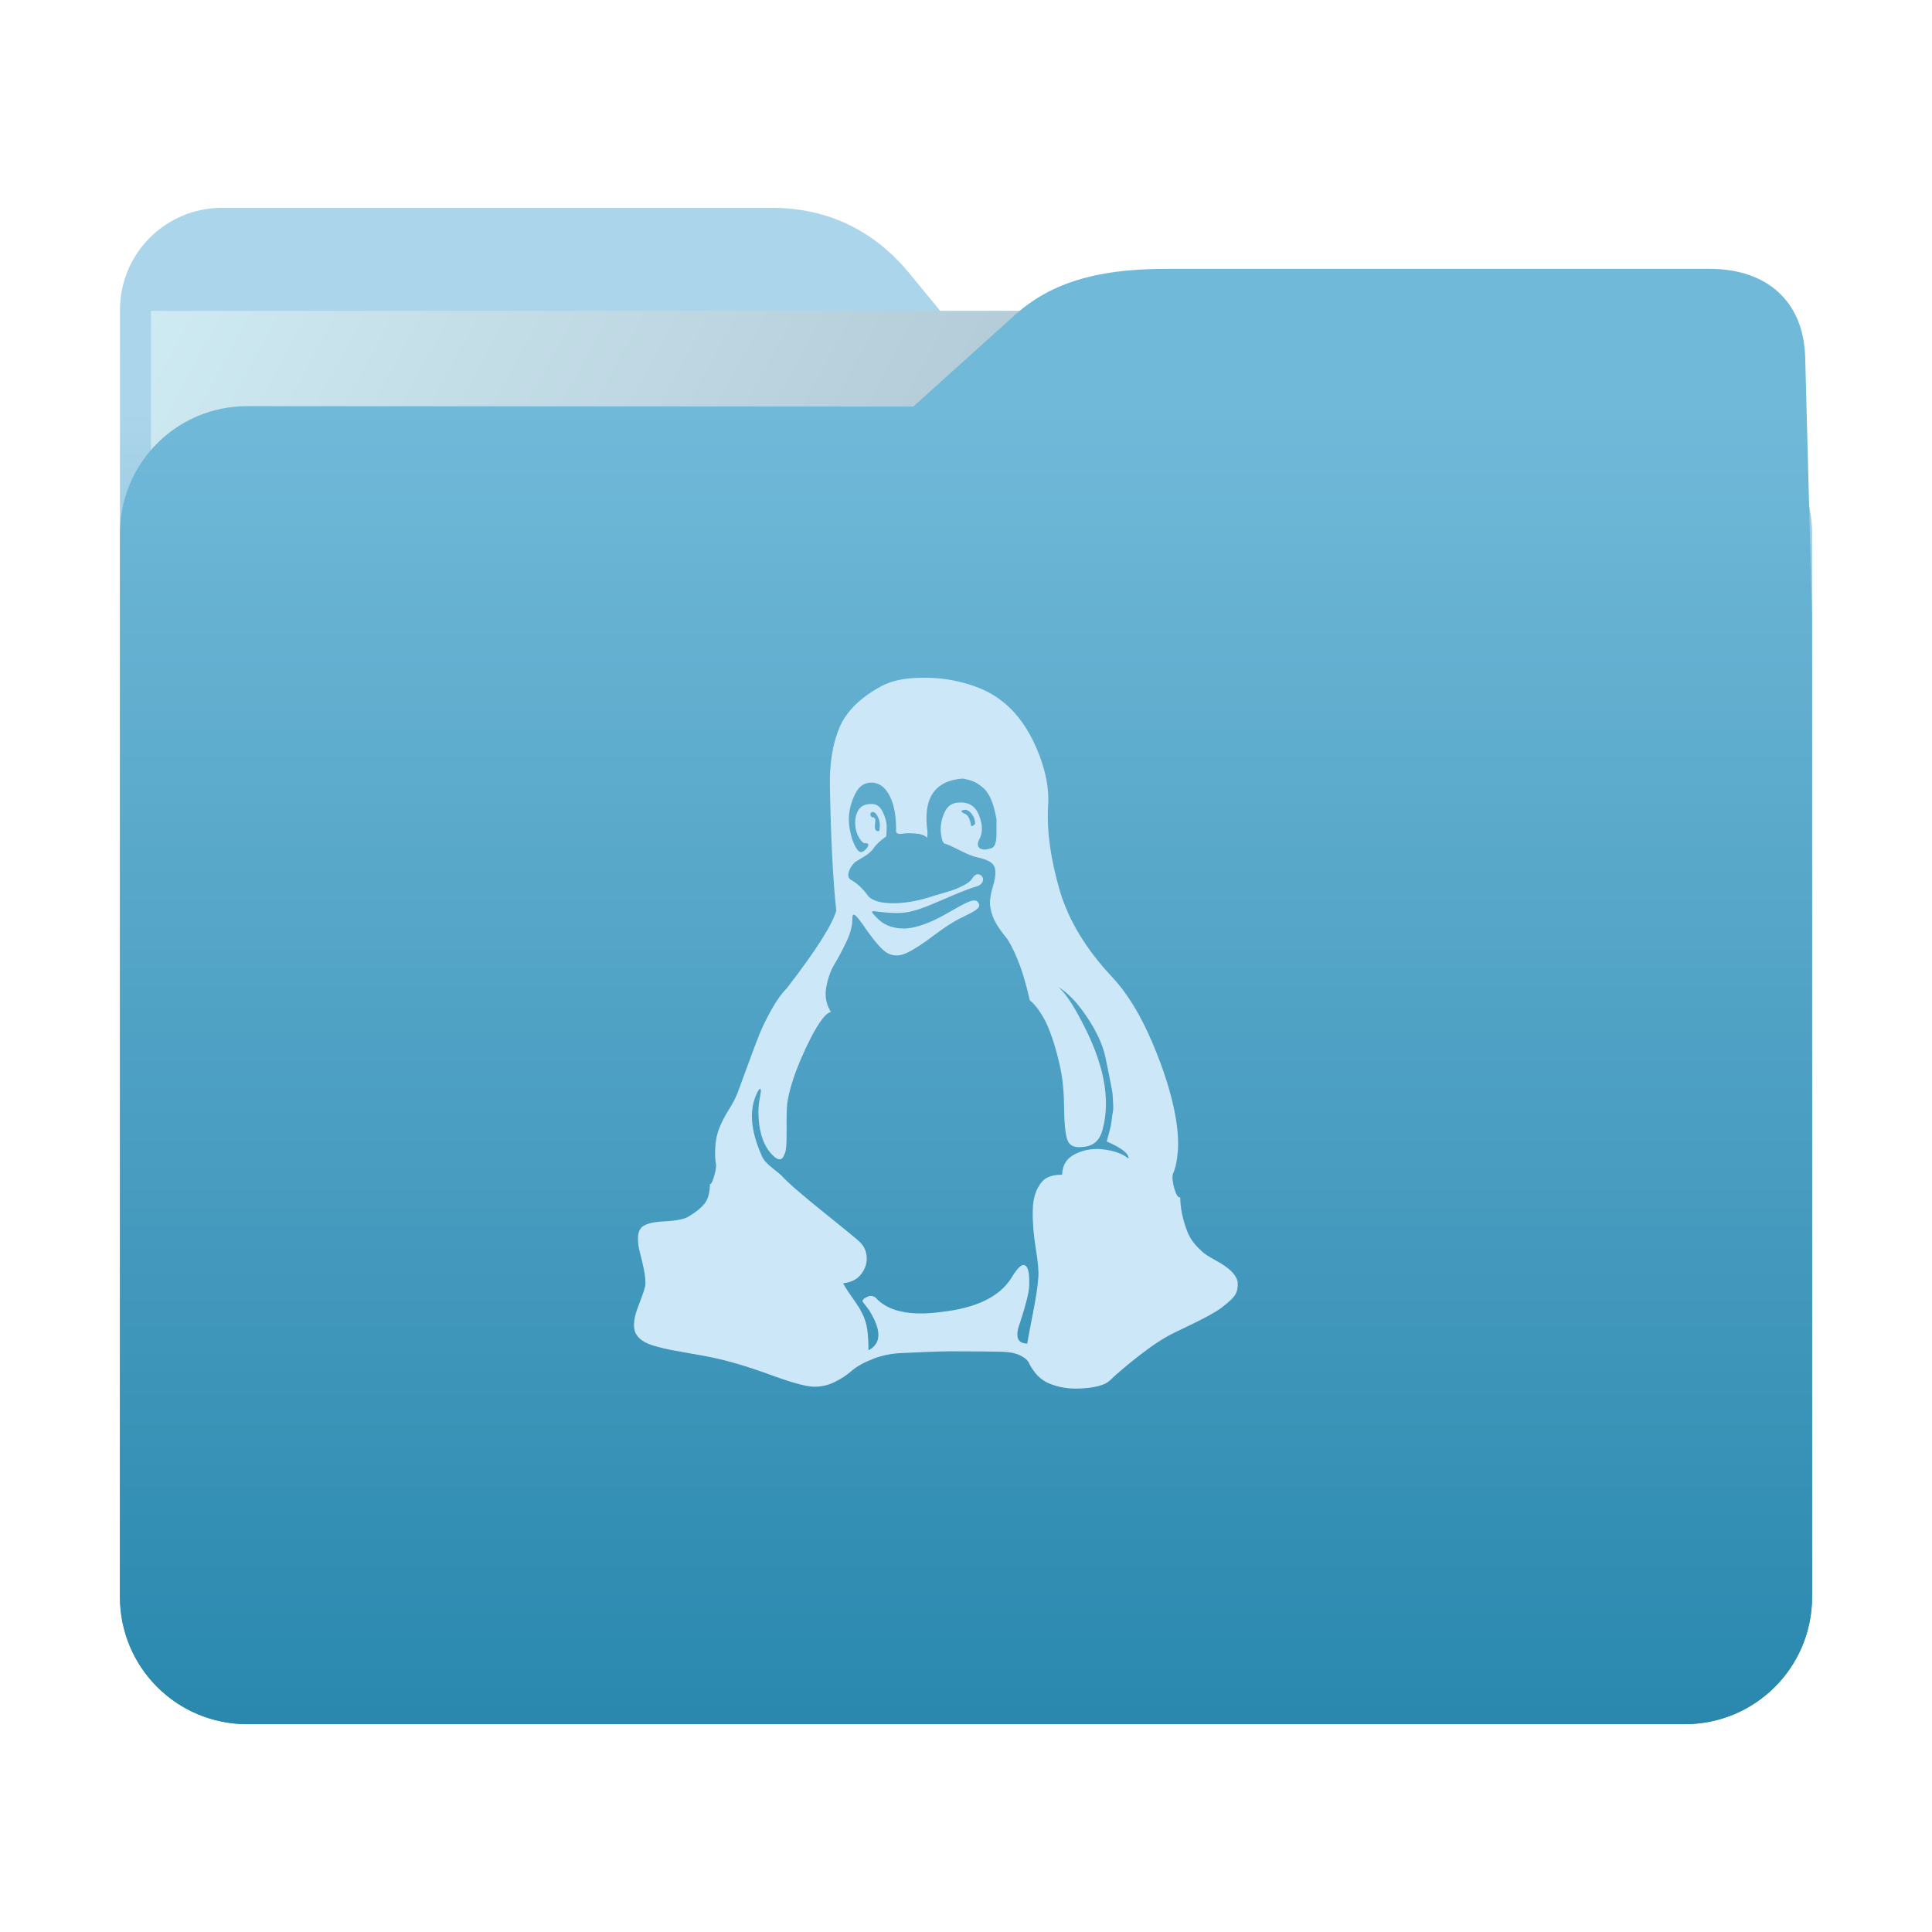
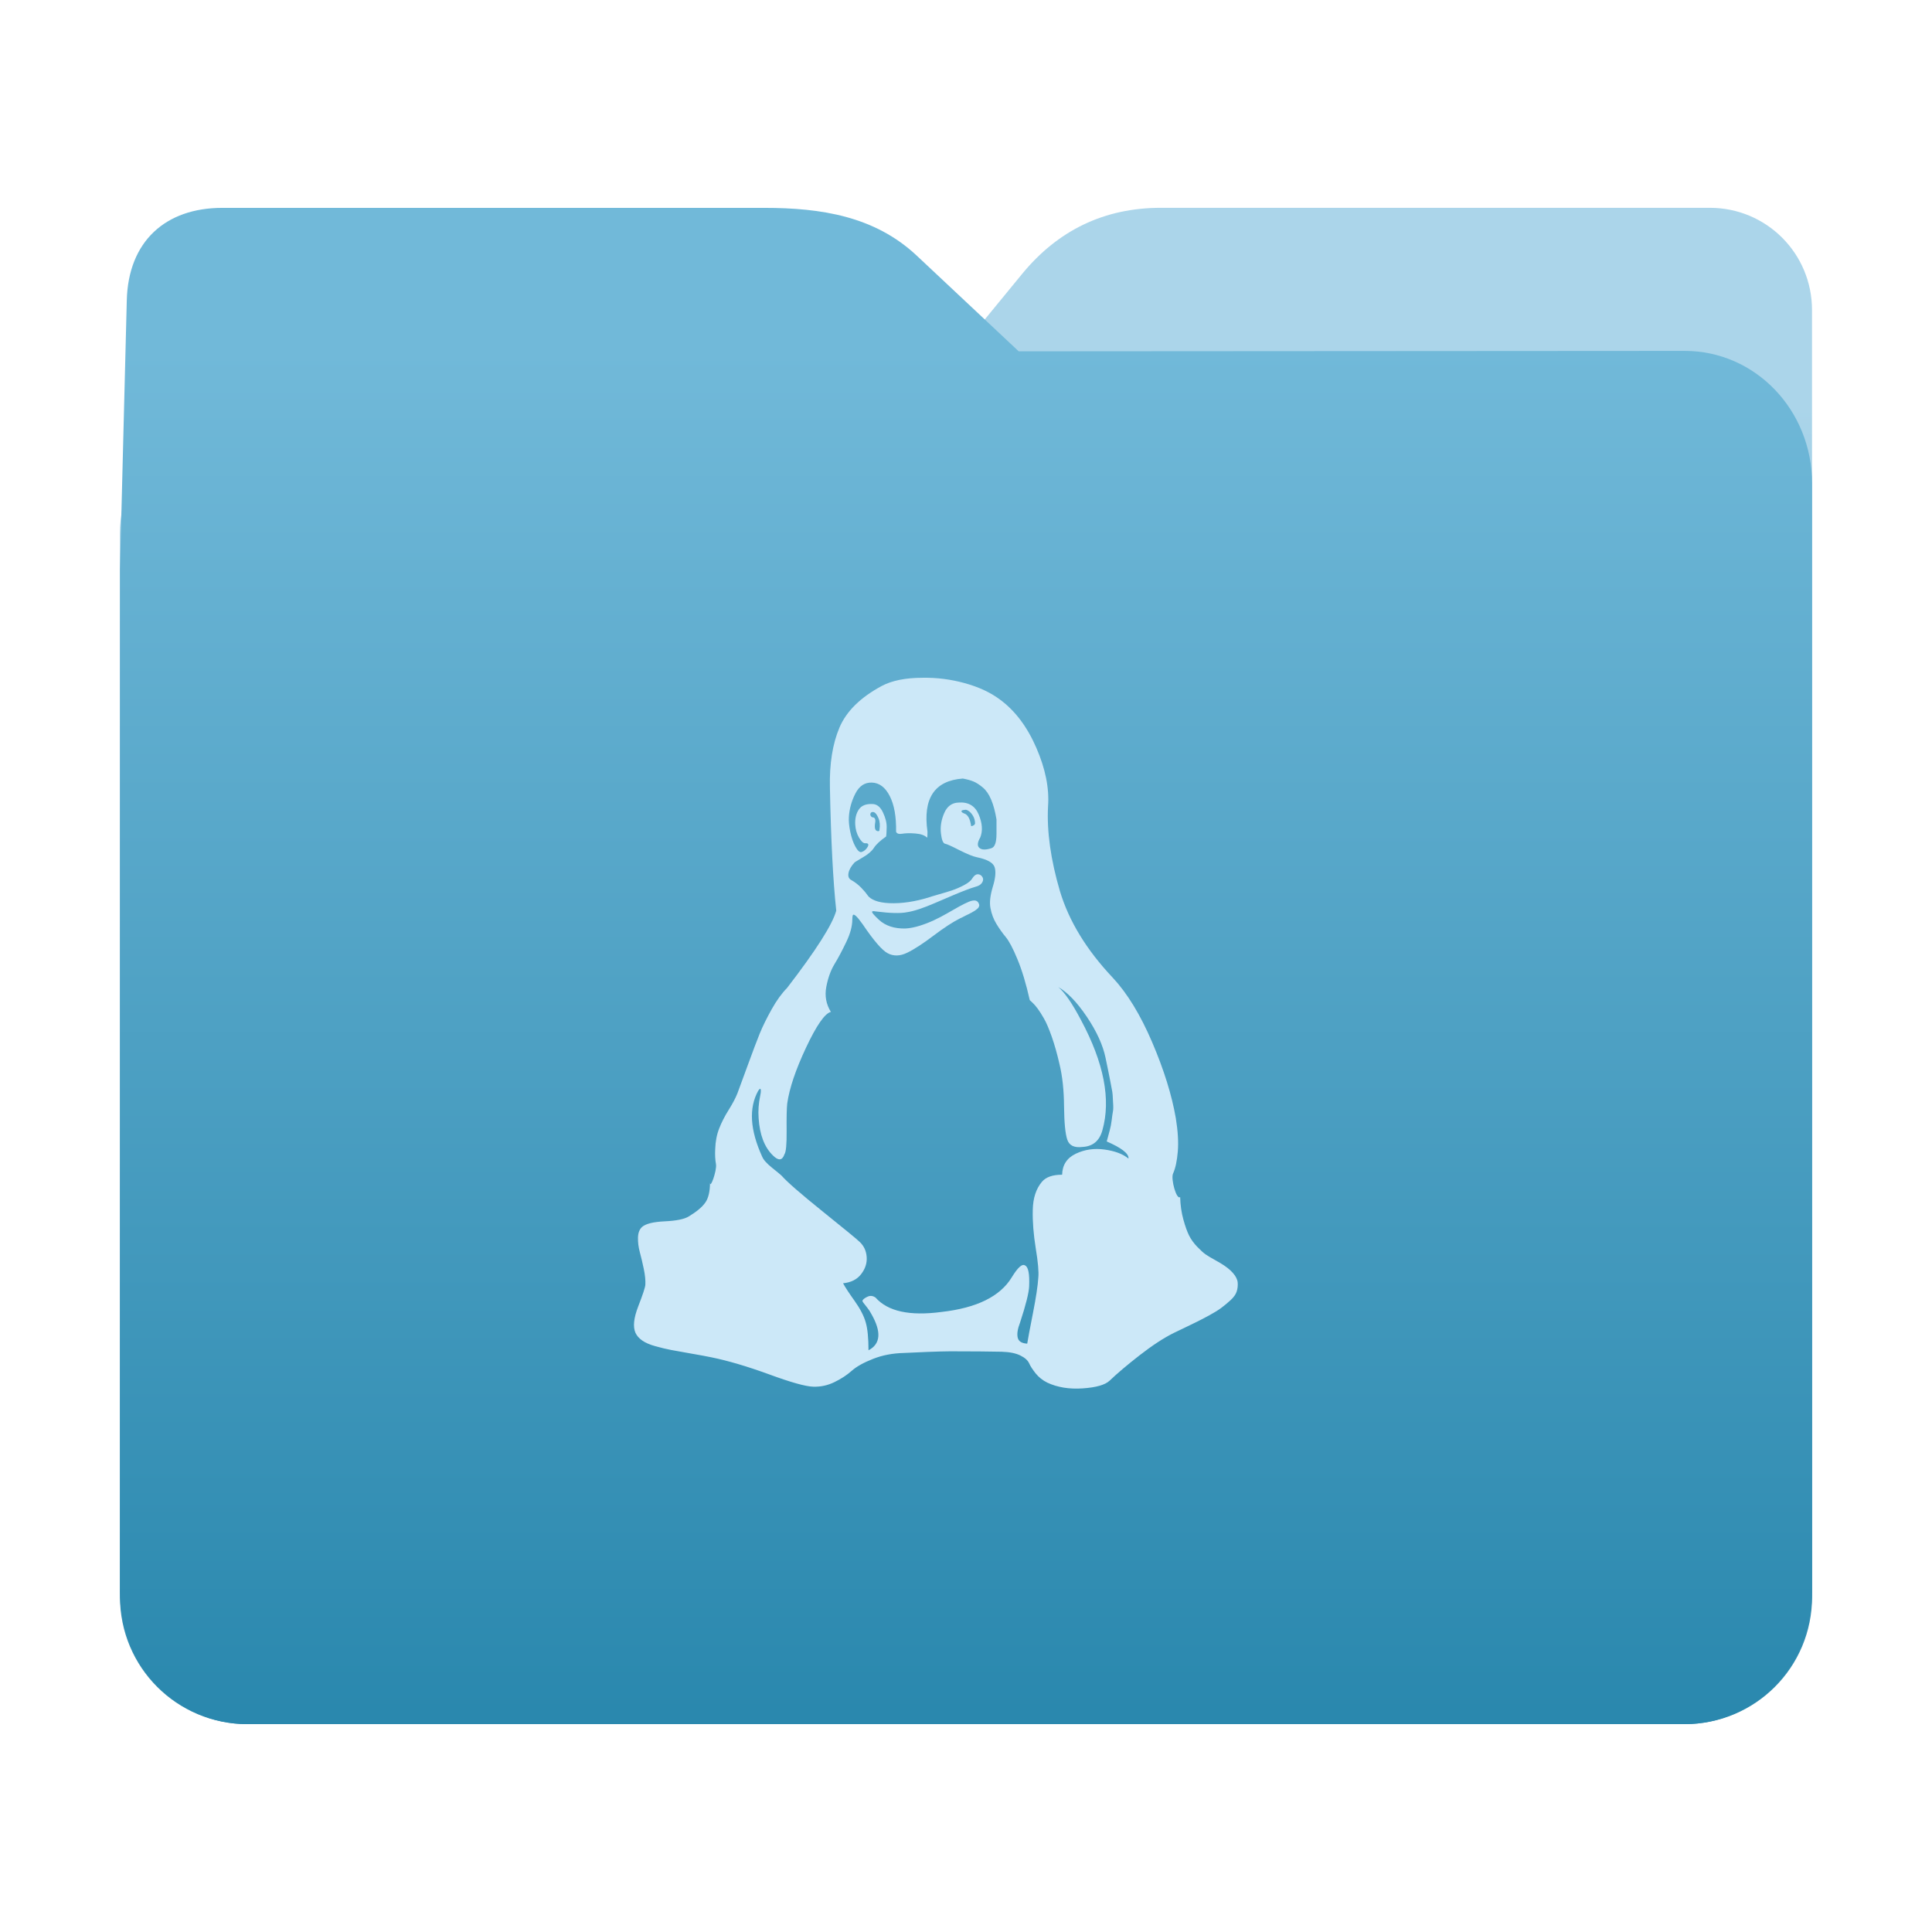
<svg xmlns="http://www.w3.org/2000/svg" xmlns:xlink="http://www.w3.org/1999/xlink" width="32" height="32" version="1" id="svg16">
  <defs id="defs20">
    <linearGradient id="linearGradient820">
      <stop style="stop-color:#2a88ae;stop-opacity:1" offset="0" id="stop816" />
      <stop style="stop-color:#abd5ea;stop-opacity:1" offset="1" id="stop818" />
    </linearGradient>
-     <linearGradient xlink:href="#linearGradient820" id="linearGradient822" x1="16.902" y1="28.475" x2="16.874" y2="6.734" gradientUnits="userSpaceOnUse" />
-     <linearGradient gradientTransform="matrix(-1,0,0,1,31.99865,-0.0581685)" xlink:href="#linearGradient990" id="linearGradient829-3" x1="16.872" y1="28.452" x2="16.872" y2="6.792" gradientUnits="userSpaceOnUse" />
+     <linearGradient xlink:href="#linearGradient820" id="linearGradient822" x1="16.902" y1="28.475" x2="16.874" y2="6.734" gradientUnits="userSpaceOnUse" gradientTransform="matrix(-1,0,0,1,32,0)" />
+     <linearGradient gradientTransform="matrix(1,0,0,1.041912,0.0013493,-1.257475)" xlink:href="#linearGradient990" id="linearGradient829-3" x1="16.872" y1="28.452" x2="16.872" y2="6.792" gradientUnits="userSpaceOnUse" />
    <linearGradient id="linearGradient990">
      <stop id="stop986" offset="0" style="stop-color:#2a88ae;stop-opacity:1" />
      <stop id="stop988" offset="1" style="stop-color:#71b9d9;stop-opacity:1" />
    </linearGradient>
-     <linearGradient xlink:href="#linearGradient889" id="linearGradient891" x1="-34.169" y1="21.288" x2="-13.153" y2="7.458" gradientUnits="userSpaceOnUse" gradientTransform="matrix(1.292675,0,0,1.579825,14.50231,-6.631264)" />
-     <linearGradient id="linearGradient889">
-       <stop style="stop-color:#8998ad;stop-opacity:1" offset="0" id="stop885" />
-       <stop style="stop-color:#ceeaf2;stop-opacity:1" offset="1" id="stop887" />
-     </linearGradient>
  </defs>
-   <path style="fill:url(#linearGradient822);fill-opacity:1;stroke:none;stroke-width:0.145;stroke-miterlimit:4;stroke-dasharray:none;stroke-opacity:1" d="m 27.904,6.727 c 1.169,-7.388e-4 2.11,0.941 2.11,2.11 V 26.447 c 0,1.169 -0.941,2.11 -2.11,2.11 H 4.096 c -1.169,0 -2.11,-0.941 -2.11,-2.11 l 7.31e-4,-16.245 7.31e-4,-5.067 c 0,-0.938 0.755,-1.693 1.693,-1.693 h 9.091 c 0.938,0 1.705,0.371 2.3,1.096 L 16.873,6.734 Z" id="rect4549-3" />
-   <rect style="opacity:1;vector-effect:none;fill:url(#linearGradient891);fill-opacity:1;fill-rule:nonzero;stroke:none;stroke-width:0.207;stroke-linecap:butt;stroke-linejoin:miter;stroke-miterlimit:4;stroke-dasharray:none;stroke-dashoffset:0;stroke-opacity:1;paint-order:markers stroke fill" id="rect883" width="27.168" height="21.85" x="-29.668" y="5.15" transform="matrix(-1,1.0125852e-4,6.7794228e-5,1,0,0)" />
-   <path style="fill:url(#linearGradient829-3);fill-opacity:1;stroke:none;stroke-width:0.1;stroke-miterlimit:4;stroke-dasharray:none;stroke-opacity:1" d="M 4.096,6.727 C 2.928,6.726 1.987,7.668 1.987,8.837 v 17.611 c 0,1.169 0.941,2.11 2.11,2.11 H 27.904 c 1.169,0 2.11,-0.941 2.11,-2.11 L 30.013,10.203 29.9,5.921 C 29.875,4.984 29.257,4.453 28.319,4.453 h -8.979 c -0.938,0 -1.827,0.132 -2.524,0.759 L 15.127,6.734 Z" id="rect4549-9" />
+   <path style="fill:url(#linearGradient822);fill-opacity:1;stroke:none;stroke-width:0.145;stroke-miterlimit:4;stroke-dasharray:none;stroke-opacity:1" d="M 4.096,6.727 C 2.928,6.726 1.987,7.668 1.987,8.837 V 26.447 c 0,1.169 0.941,2.11 2.11,2.11 h 23.807 c 1.169,0 2.11,-0.941 2.11,-2.11 l -7.31e-4,-16.245 -7.31e-4,-5.067 c 0,-0.938 -0.755,-1.693 -1.693,-1.693 h -9.091 c -0.938,0 -1.705,0.371 -2.3,1.096 L 15.127,6.734 Z" id="rect4549-3" />
+   <path style="fill:url(#linearGradient829-3);fill-opacity:1;stroke:none;stroke-width:0.102;stroke-miterlimit:4;stroke-dasharray:none;stroke-opacity:1" d="m 27.904,5.812 c 1.169,-7.698e-4 2.11,0.98 2.11,2.198 V 26.359 c 0,1.218 -0.941,2.198 -2.11,2.198 H 4.096 c -1.169,0 -2.11,-0.98 -2.11,-2.198 L 1.987,9.434 2.1,4.973 C 2.125,3.996 2.743,3.443 3.681,3.443 h 8.979 c 0.938,0 1.827,0.137 2.524,0.791 L 16.873,5.819 Z" id="rect4549-9" />
  <path style="fill:#cce8f8;fill-opacity:1;fill-rule:evenodd;stroke:none;stroke-width:0.651" id="Page-1" d="m 18.692,19.182 c 0,-0.079 -0.12,-0.171 -0.361,-0.276 0.018,-0.066 0.034,-0.126 0.049,-0.181 0.015,-0.055 0.026,-0.112 0.033,-0.171 0.007,-0.059 0.013,-0.106 0.02,-0.141 0.007,-0.035 0.008,-0.084 0.003,-0.148 -0.004,-0.064 -0.007,-0.106 -0.007,-0.128 0,-0.022 -0.008,-0.07 -0.023,-0.145 -0.015,-0.074 -0.024,-0.119 -0.026,-0.135 -0.002,-0.015 -0.013,-0.07 -0.033,-0.164 -0.02,-0.094 -0.032,-0.152 -0.036,-0.174 -0.044,-0.21 -0.147,-0.436 -0.309,-0.677 -0.162,-0.241 -0.32,-0.405 -0.473,-0.493 0.105,0.088 0.23,0.269 0.375,0.545 0.381,0.71 0.499,1.318 0.355,1.827 -0.048,0.175 -0.158,0.267 -0.329,0.276 -0.136,0.017 -0.22,-0.023 -0.253,-0.122 -0.033,-0.099 -0.05,-0.281 -0.053,-0.549 -0.002,-0.267 -0.027,-0.502 -0.076,-0.703 -0.039,-0.171 -0.082,-0.322 -0.128,-0.453 -0.046,-0.131 -0.089,-0.231 -0.128,-0.299 -0.039,-0.068 -0.073,-0.122 -0.102,-0.161 -0.028,-0.039 -0.057,-0.072 -0.085,-0.099 -0.028,-0.026 -0.045,-0.041 -0.049,-0.046 -0.061,-0.272 -0.129,-0.497 -0.204,-0.677 -0.074,-0.18 -0.139,-0.302 -0.194,-0.368 -0.055,-0.066 -0.106,-0.138 -0.154,-0.217 -0.048,-0.079 -0.081,-0.166 -0.099,-0.263 -0.018,-0.092 -0.004,-0.209 0.039,-0.352 0.044,-0.142 0.054,-0.251 0.03,-0.325 -0.024,-0.074 -0.122,-0.129 -0.292,-0.164 -0.066,-0.013 -0.163,-0.053 -0.292,-0.118 -0.129,-0.066 -0.207,-0.101 -0.233,-0.105 -0.035,-0.004 -0.059,-0.061 -0.072,-0.171 -0.013,-0.11 0.004,-0.221 0.053,-0.335 0.048,-0.114 0.127,-0.173 0.237,-0.177 0.162,-0.013 0.274,0.053 0.335,0.197 0.061,0.145 0.07,0.272 0.026,0.381 -0.048,0.083 -0.053,0.141 -0.013,0.174 0.039,0.033 0.105,0.034 0.197,0.004 0.057,-0.017 0.085,-0.096 0.085,-0.237 V 13.572 c -0.022,-0.131 -0.051,-0.241 -0.089,-0.329 -0.037,-0.088 -0.083,-0.154 -0.138,-0.2 -0.055,-0.046 -0.106,-0.079 -0.154,-0.099 -0.048,-0.02 -0.107,-0.036 -0.177,-0.049 -0.469,0.035 -0.664,0.329 -0.585,0.88 0,0.066 -0.002,0.099 -0.007,0.099 -0.039,-0.039 -0.104,-0.062 -0.194,-0.069 -0.09,-0.007 -0.162,-0.005 -0.217,0.004 -0.055,0.009 -0.089,0 -0.102,-0.033 0.004,-0.25 -0.031,-0.447 -0.105,-0.591 -0.074,-0.145 -0.173,-0.219 -0.296,-0.223 -0.118,-0.004 -0.209,0.056 -0.273,0.181 -0.064,0.125 -0.1,0.255 -0.108,0.391 -0.004,0.066 0.003,0.147 0.023,0.243 0.02,0.096 0.048,0.179 0.085,0.246 0.037,0.068 0.071,0.097 0.102,0.089 0.044,-0.013 0.079,-0.044 0.105,-0.092 0.018,-0.039 0.002,-0.057 -0.046,-0.053 -0.031,0 -0.065,-0.032 -0.102,-0.095 -0.037,-0.064 -0.058,-0.137 -0.062,-0.22 -0.004,-0.096 0.015,-0.177 0.059,-0.243 0.044,-0.066 0.118,-0.096 0.223,-0.092 0.074,0 0.134,0.046 0.177,0.138 0.044,0.092 0.065,0.177 0.062,0.256 -0.002,0.079 -0.005,0.127 -0.01,0.145 -0.096,0.066 -0.164,0.129 -0.204,0.191 -0.035,0.053 -0.095,0.104 -0.181,0.154 -0.085,0.05 -0.13,0.078 -0.135,0.082 -0.057,0.061 -0.091,0.12 -0.102,0.177 -0.011,0.057 0.005,0.096 0.049,0.118 0.061,0.035 0.116,0.078 0.164,0.128 0.048,0.05 0.083,0.092 0.105,0.125 0.022,0.033 0.062,0.061 0.122,0.085 0.059,0.024 0.137,0.038 0.233,0.043 0.206,0.009 0.429,-0.024 0.67,-0.099 0.009,-0.004 0.059,-0.02 0.151,-0.046 0.092,-0.026 0.168,-0.049 0.227,-0.069 0.059,-0.02 0.124,-0.048 0.194,-0.085 0.07,-0.037 0.116,-0.076 0.138,-0.115 0.039,-0.061 0.083,-0.079 0.131,-0.053 0.022,0.013 0.036,0.032 0.043,0.056 0.007,0.024 0,0.05 -0.02,0.079 -0.02,0.028 -0.056,0.049 -0.108,0.062 -0.088,0.026 -0.211,0.073 -0.371,0.141 -0.16,0.068 -0.26,0.111 -0.299,0.128 -0.193,0.083 -0.346,0.134 -0.46,0.151 -0.11,0.022 -0.283,0.017 -0.519,-0.013 -0.044,-0.009 -0.064,-0.004 -0.059,0.013 0.004,0.017 0.042,0.059 0.112,0.125 0.11,0.101 0.256,0.149 0.44,0.145 0.074,-0.004 0.153,-0.02 0.237,-0.046 0.083,-0.026 0.162,-0.057 0.237,-0.092 0.074,-0.035 0.148,-0.073 0.22,-0.115 0.072,-0.041 0.138,-0.079 0.197,-0.112 0.059,-0.033 0.113,-0.059 0.161,-0.079 0.048,-0.02 0.087,-0.025 0.115,-0.017 0.028,0.009 0.047,0.033 0.056,0.072 0,0.009 -0.002,0.019 -0.007,0.03 -0.004,0.011 -0.013,0.022 -0.026,0.033 -0.013,0.011 -0.026,0.021 -0.039,0.03 -0.013,0.009 -0.032,0.02 -0.056,0.033 -0.024,0.013 -0.044,0.023 -0.059,0.03 -0.015,0.007 -0.037,0.017 -0.066,0.033 -0.028,0.015 -0.049,0.025 -0.062,0.03 -0.123,0.061 -0.27,0.158 -0.444,0.289 -0.173,0.131 -0.319,0.226 -0.437,0.283 -0.118,0.057 -0.226,0.059 -0.322,0.007 -0.092,-0.048 -0.23,-0.208 -0.414,-0.48 -0.096,-0.136 -0.151,-0.184 -0.164,-0.145 -0.004,0.013 -0.007,0.035 -0.007,0.066 0,0.11 -0.033,0.233 -0.099,0.371 -0.066,0.138 -0.13,0.26 -0.194,0.365 -0.064,0.105 -0.11,0.232 -0.138,0.381 -0.028,0.149 -0.003,0.287 0.076,0.414 -0.101,0.026 -0.238,0.223 -0.411,0.591 -0.173,0.368 -0.277,0.677 -0.312,0.926 -0.009,0.079 -0.012,0.23 -0.01,0.453 0.002,0.223 -0.01,0.353 -0.036,0.388 -0.035,0.105 -0.099,0.112 -0.191,0.02 -0.14,-0.136 -0.219,-0.342 -0.237,-0.618 -0.009,-0.123 0,-0.245 0.026,-0.368 0.018,-0.083 0.015,-0.123 -0.007,-0.118 l -0.026,0.033 c -0.158,0.285 -0.136,0.648 0.066,1.091 0.022,0.053 0.077,0.114 0.164,0.184 0.088,0.07 0.14,0.114 0.158,0.131 0.088,0.101 0.315,0.299 0.683,0.595 0.368,0.296 0.572,0.463 0.611,0.503 0.07,0.066 0.108,0.149 0.115,0.25 0.007,0.101 -0.024,0.195 -0.092,0.283 -0.068,0.088 -0.168,0.138 -0.299,0.151 0.035,0.066 0.099,0.163 0.191,0.292 0.092,0.129 0.153,0.247 0.184,0.355 0.031,0.107 0.046,0.262 0.046,0.463 0.202,-0.105 0.217,-0.307 0.046,-0.604 -0.018,-0.035 -0.041,-0.07 -0.069,-0.105 -0.028,-0.035 -0.049,-0.061 -0.062,-0.079 -0.013,-0.017 -0.018,-0.031 -0.013,-0.039 0.013,-0.022 0.042,-0.043 0.085,-0.062 0.044,-0.02 0.088,-0.014 0.131,0.017 0.202,0.228 0.565,0.307 1.091,0.237 0.583,-0.066 0.97,-0.256 1.163,-0.572 0.101,-0.166 0.175,-0.232 0.223,-0.197 0.053,0.026 0.074,0.14 0.066,0.342 -0.004,0.109 -0.055,0.311 -0.151,0.604 -0.039,0.101 -0.053,0.183 -0.039,0.246 0.013,0.063 0.066,0.097 0.158,0.102 0.013,-0.083 0.045,-0.252 0.095,-0.506 0.05,-0.254 0.08,-0.451 0.089,-0.591 0.009,-0.092 -0.005,-0.253 -0.043,-0.483 -0.037,-0.23 -0.054,-0.442 -0.049,-0.637 0.004,-0.195 0.055,-0.349 0.151,-0.463 0.066,-0.079 0.177,-0.118 0.335,-0.118 0.004,-0.162 0.08,-0.278 0.227,-0.348 0.147,-0.07 0.306,-0.093 0.476,-0.069 0.171,0.024 0.302,0.073 0.394,0.148 z m -4.126,-5.434 c 0.013,-0.074 0.008,-0.14 -0.016,-0.197 -0.024,-0.057 -0.049,-0.09 -0.076,-0.099 -0.039,-0.009 -0.059,0.007 -0.059,0.046 0.009,0.022 0.02,0.035 0.033,0.039 0.044,0 0.059,0.033 0.046,0.099 -0.013,0.088 0.004,0.131 0.053,0.131 0.013,0 0.02,-0.007 0.02,-0.02 z m 1.584,-0.105 c 0,-0.048 -0.011,-0.091 -0.033,-0.128 -0.022,-0.037 -0.046,-0.065 -0.072,-0.082 -0.026,-0.017 -0.046,-0.024 -0.059,-0.02 -0.061,0.004 -0.077,0.02 -0.046,0.046 0.009,0.004 0.018,0.009 0.026,0.013 0.061,0.017 0.101,0.085 0.118,0.204 0,0.013 0.018,0.009 0.053,-0.013 z m 4.271,7.441 c 0.048,0.055 0.074,0.107 0.079,0.158 0.004,0.05 -8.98e-4,0.1 -0.016,0.148 -0.015,0.048 -0.049,0.096 -0.102,0.145 -0.053,0.048 -0.104,0.091 -0.154,0.128 -0.05,0.037 -0.116,0.078 -0.197,0.122 -0.081,0.044 -0.15,0.08 -0.207,0.108 -0.057,0.028 -0.127,0.062 -0.21,0.102 -0.083,0.039 -0.142,0.068 -0.177,0.085 -0.166,0.083 -0.354,0.206 -0.562,0.368 -0.208,0.162 -0.373,0.302 -0.496,0.42 -0.074,0.07 -0.223,0.113 -0.447,0.128 -0.223,0.015 -0.418,-0.017 -0.585,-0.095 -0.079,-0.039 -0.143,-0.091 -0.194,-0.154 -0.05,-0.064 -0.087,-0.119 -0.108,-0.168 -0.022,-0.048 -0.07,-0.091 -0.145,-0.128 -0.074,-0.037 -0.177,-0.058 -0.309,-0.062 -0.193,-0.004 -0.477,-0.007 -0.854,-0.007 -0.083,0 -0.208,0.004 -0.375,0.01 -0.166,0.007 -0.293,0.012 -0.381,0.017 -0.193,0.004 -0.367,0.037 -0.522,0.099 -0.156,0.061 -0.273,0.127 -0.352,0.197 -0.079,0.07 -0.174,0.133 -0.286,0.187 -0.112,0.055 -0.229,0.08 -0.352,0.076 -0.127,-0.004 -0.37,-0.072 -0.729,-0.204 -0.359,-0.131 -0.679,-0.226 -0.959,-0.283 -0.083,-0.017 -0.195,-0.038 -0.335,-0.062 -0.14,-0.024 -0.25,-0.044 -0.329,-0.059 -0.079,-0.015 -0.165,-0.036 -0.26,-0.062 -0.094,-0.026 -0.168,-0.058 -0.22,-0.095 -0.053,-0.037 -0.09,-0.08 -0.112,-0.128 -0.044,-0.101 -0.028,-0.246 0.046,-0.437 0.074,-0.191 0.114,-0.31 0.118,-0.358 0.004,-0.07 -0.004,-0.158 -0.026,-0.263 -0.022,-0.105 -0.044,-0.198 -0.066,-0.279 -0.022,-0.081 -0.032,-0.161 -0.03,-0.24 0.002,-0.079 0.025,-0.138 0.069,-0.177 0.061,-0.053 0.186,-0.083 0.375,-0.092 0.188,-0.009 0.32,-0.035 0.394,-0.079 0.131,-0.079 0.223,-0.155 0.276,-0.23 0.053,-0.074 0.079,-0.186 0.079,-0.335 0,0.125 0.116,-0.197 0.099,-0.302 -0.013,-0.07 -0.018,-0.153 -0.013,-0.25 0.004,-0.127 0.026,-0.241 0.066,-0.342 0.039,-0.101 0.092,-0.204 0.158,-0.309 0.066,-0.105 0.114,-0.197 0.145,-0.276 0.035,-0.092 0.093,-0.25 0.174,-0.473 0.081,-0.223 0.146,-0.394 0.194,-0.513 0.048,-0.118 0.114,-0.252 0.197,-0.401 0.083,-0.149 0.169,-0.267 0.256,-0.355 0.482,-0.626 0.753,-1.053 0.815,-1.281 -0.053,-0.491 -0.088,-1.17 -0.105,-2.037 -0.009,-0.394 0.044,-0.726 0.158,-0.995 0.114,-0.269 0.346,-0.498 0.696,-0.687 0.171,-0.092 0.399,-0.138 0.683,-0.138 0.232,-0.004 0.464,0.025 0.696,0.089 0.232,0.064 0.427,0.154 0.585,0.273 0.25,0.184 0.45,0.45 0.601,0.798 0.151,0.348 0.216,0.671 0.194,0.969 -0.022,0.416 0.044,0.885 0.197,1.406 0.149,0.495 0.44,0.972 0.874,1.432 0.241,0.258 0.459,0.615 0.654,1.071 0.195,0.456 0.325,0.874 0.391,1.255 0.035,0.215 0.046,0.4 0.033,0.555 -0.013,0.155 -0.039,0.277 -0.079,0.365 -0.039,0.088 0.057,0.44 0.118,0.388 0.004,0.136 0.022,0.26 0.053,0.371 0.031,0.112 0.062,0.2 0.095,0.266 0.033,0.066 0.078,0.128 0.135,0.187 0.057,0.059 0.103,0.101 0.138,0.125 0.035,0.024 0.082,0.053 0.141,0.085 0.059,0.033 0.095,0.054 0.108,0.062 0.088,0.053 0.156,0.106 0.204,0.161 z" />
</svg>
